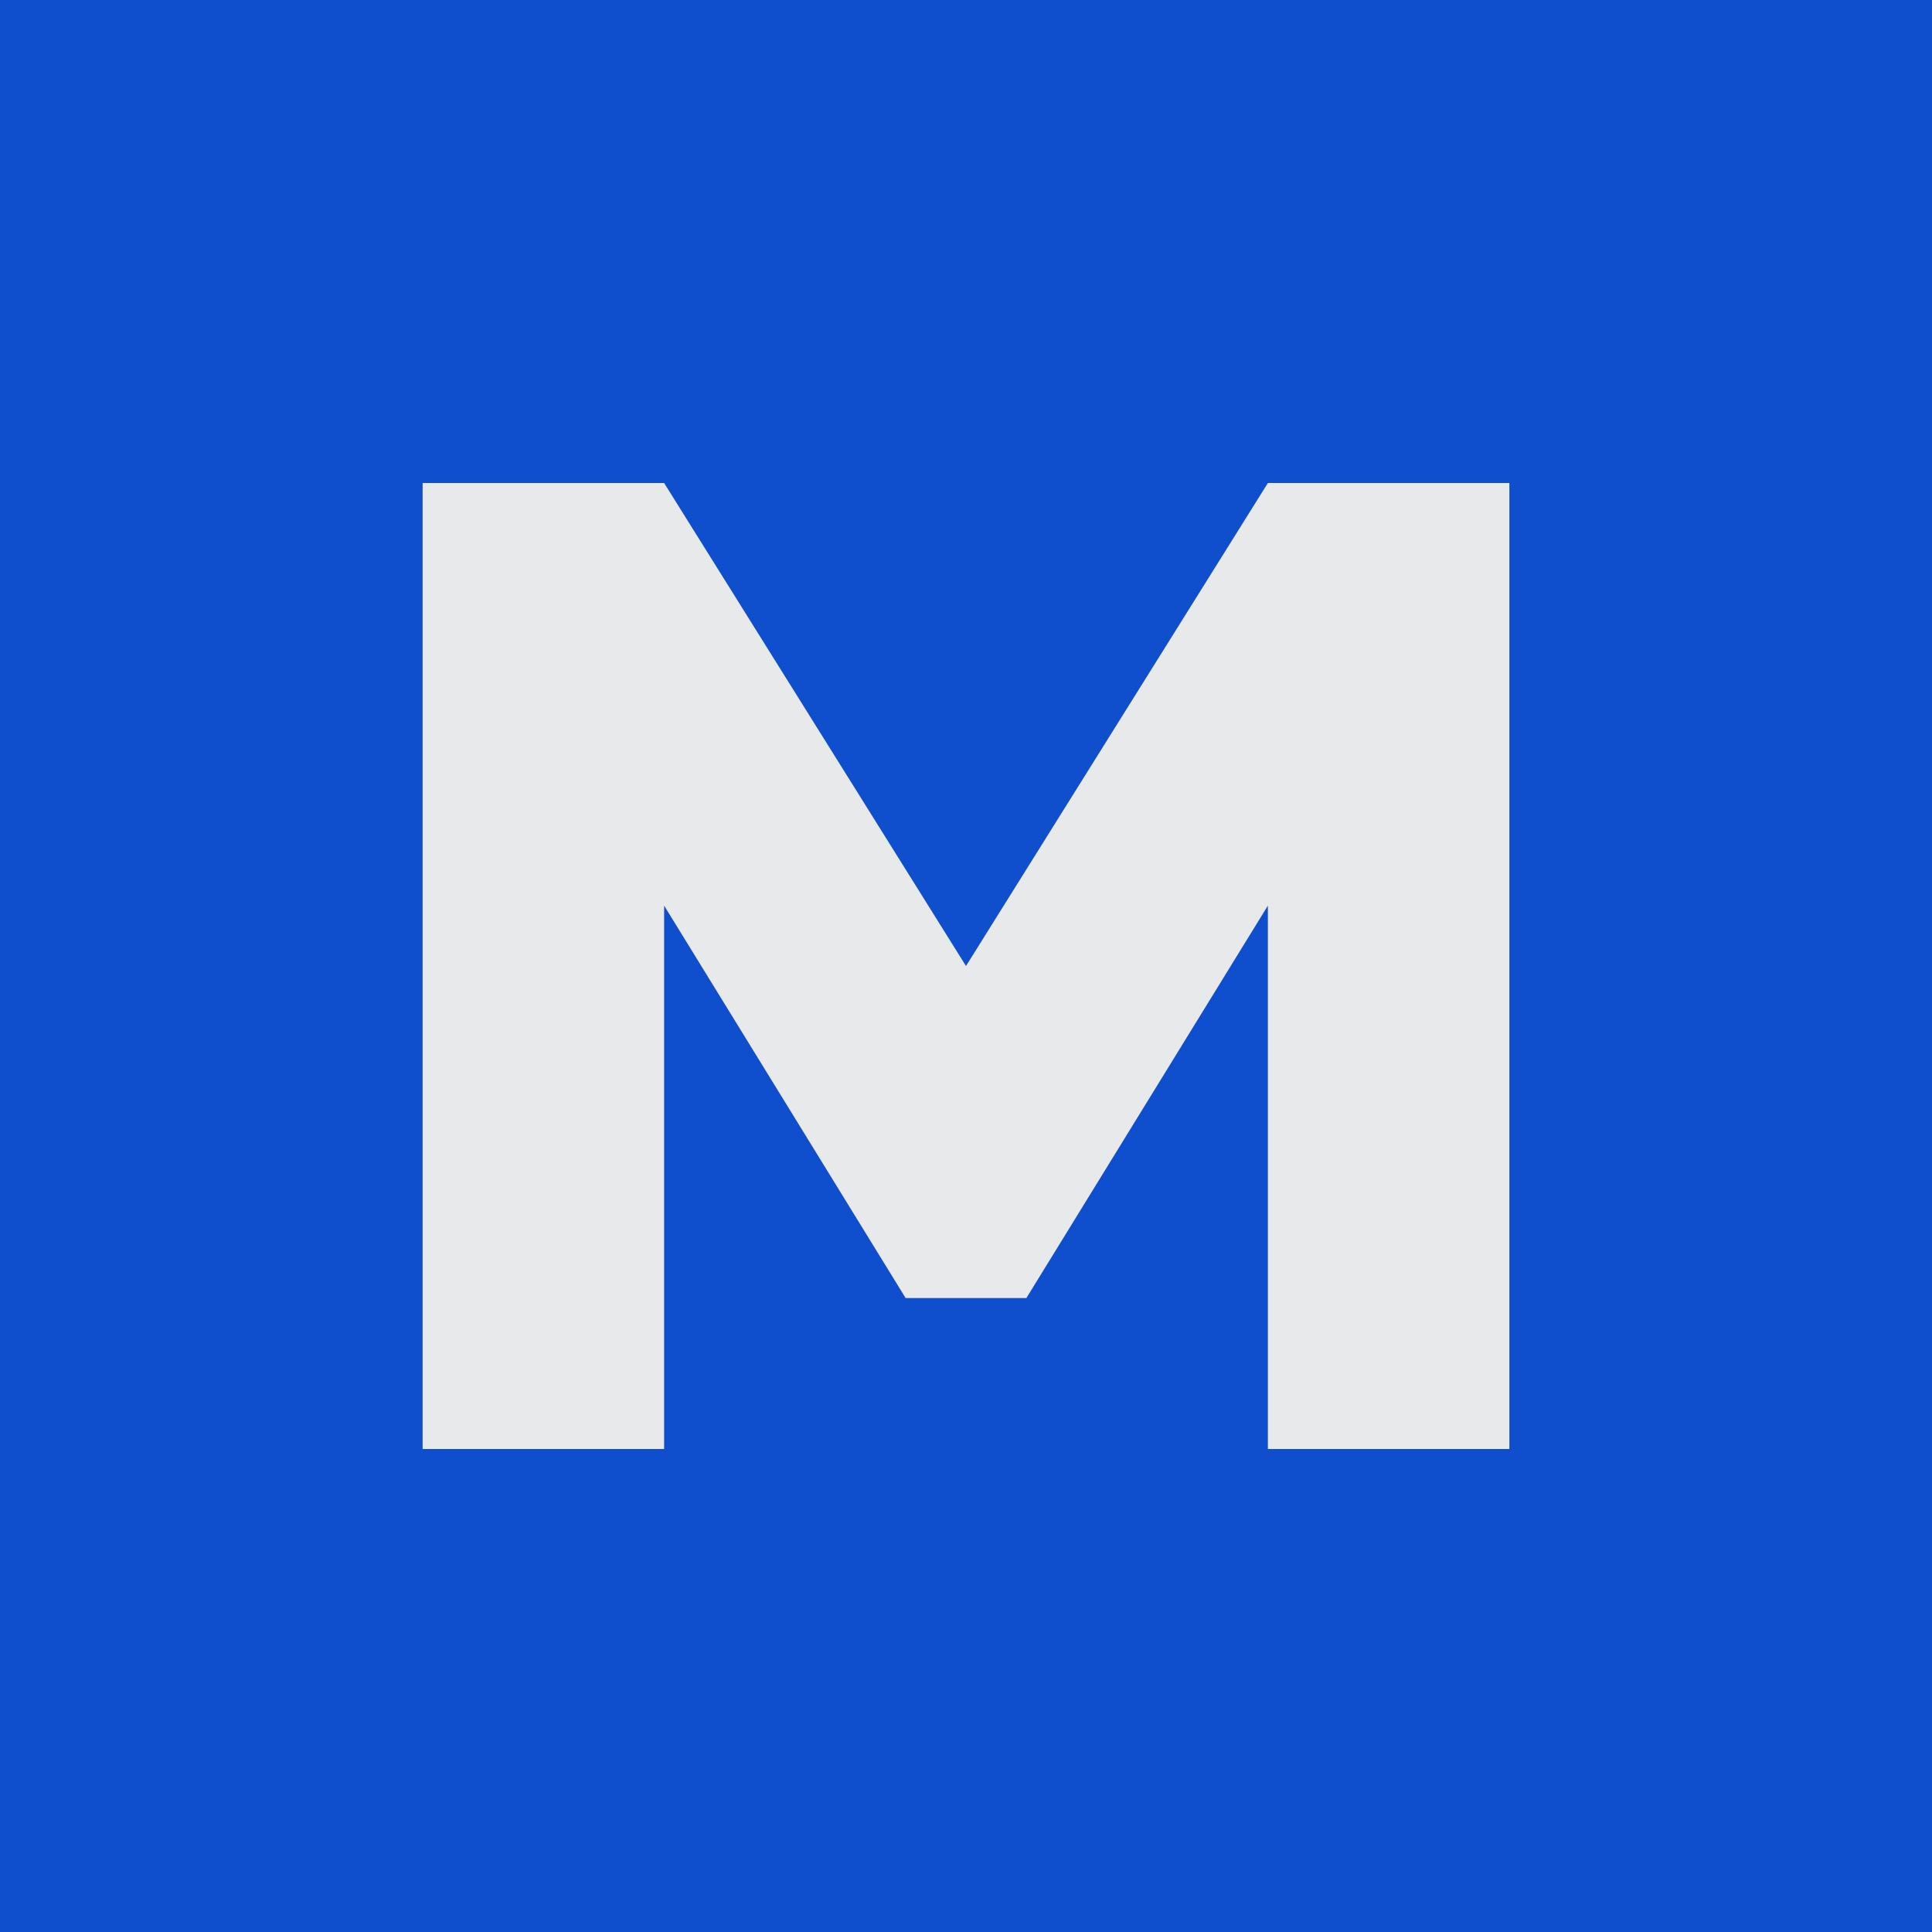
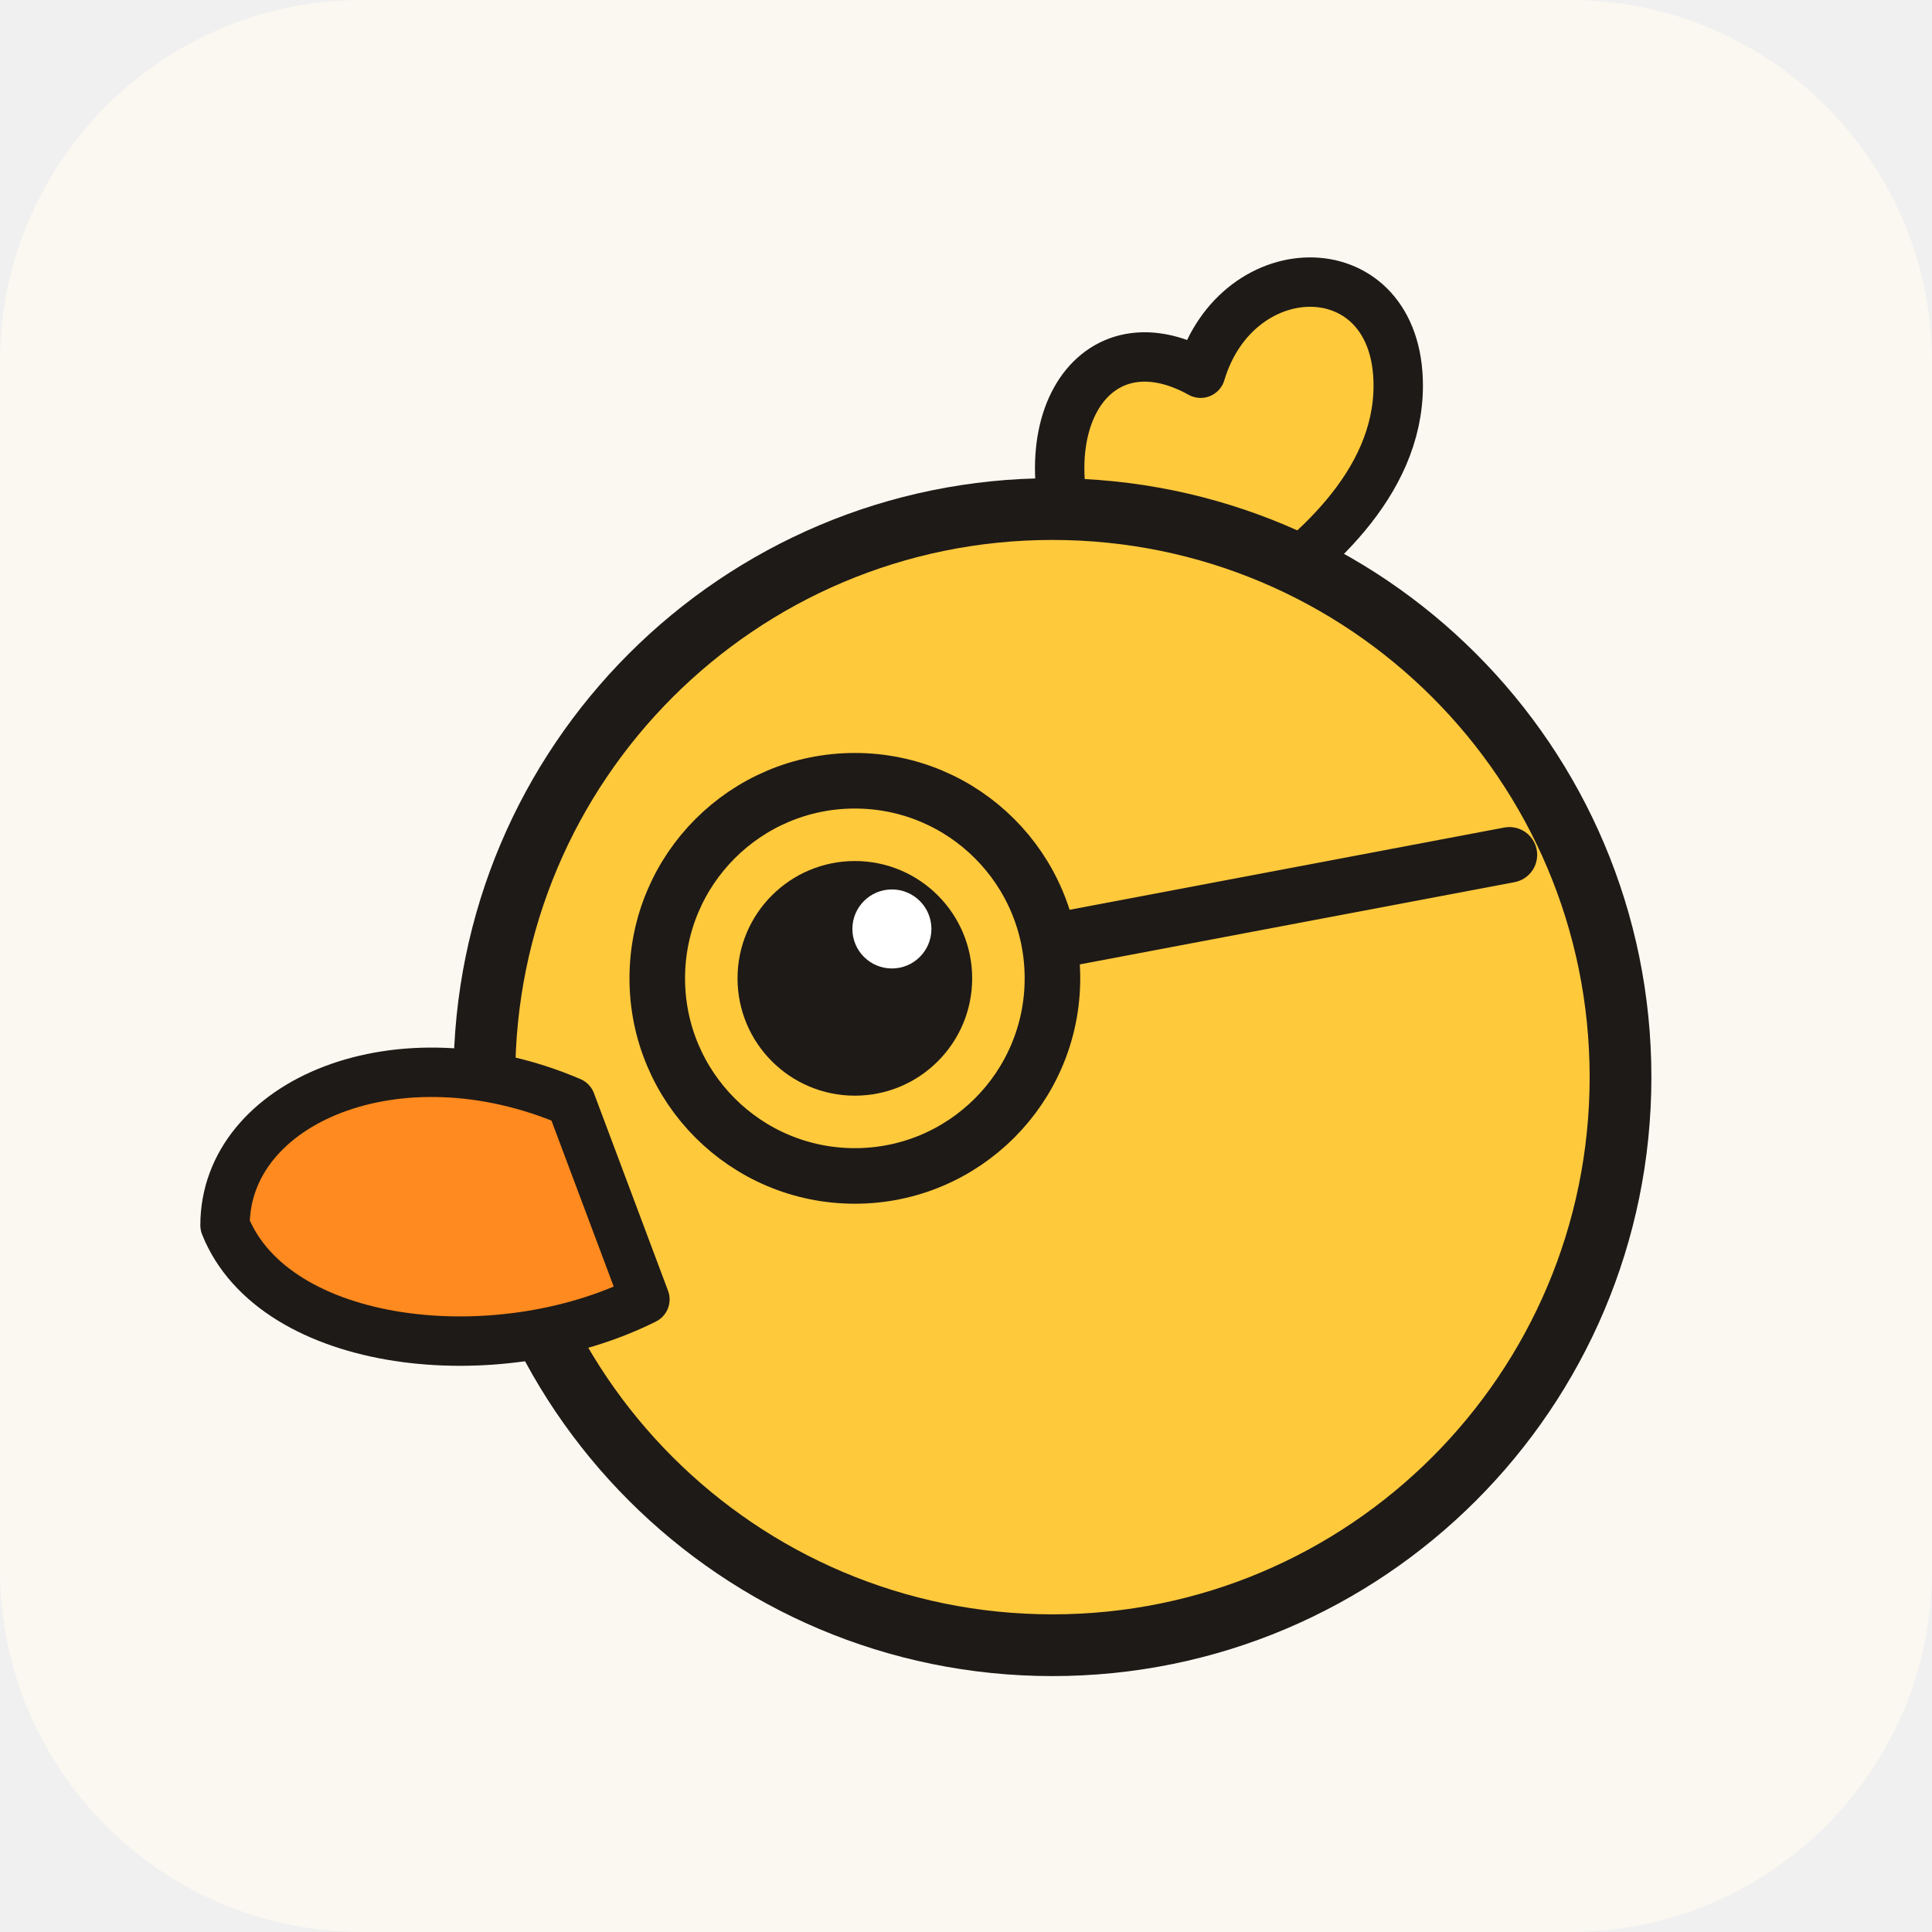
<svg xmlns="http://www.w3.org/2000/svg" viewBox="0 0 64 64">
-   <rect width="64" height="64" fill="#0f4ecd" />
-   <path d="M14 48V16h8l10 16 10-16h8v32h-8V30l-8 13h-4l-8-13v18z" fill="#e7e9ea" />
+   <rect width="64" height="64" rx="12" fill="#FBF8F1" />
+   <svg x="5" y="6" width="54" height="52" viewBox="512 140 132 126">
+     <path d="M588 172 C582 160 588 150 597 155 C600 145 613 145 613 156 C613 164 606 170 600 174 Z" fill="#FFC93C" stroke="#1E1A17" stroke-width="4" stroke-linejoin="round" />
+     <circle cx="585" cy="212" r="46" fill="#FFC93C" stroke="#1E1A17" stroke-width="5" />
+     <path d="M546 214 C532 208 518 214 518 224 C522 234 540 236 552 230 Z" fill="#FF8A1F" stroke="#1E1A17" stroke-width="4" stroke-linejoin="round" />
+     <circle cx="569" cy="204" r="9.5" fill="#1E1A17" />
+     <circle cx="572" cy="200" r="3.2" fill="#fff" />
+     <circle cx="569" cy="204" r="16" fill="none" stroke="#1E1A17" stroke-width="4.5" />
+     <path d="M585 201 L622 194" stroke="#1E1A17" stroke-width="4.5" stroke-linecap="round" />
+   </svg>
</svg>
